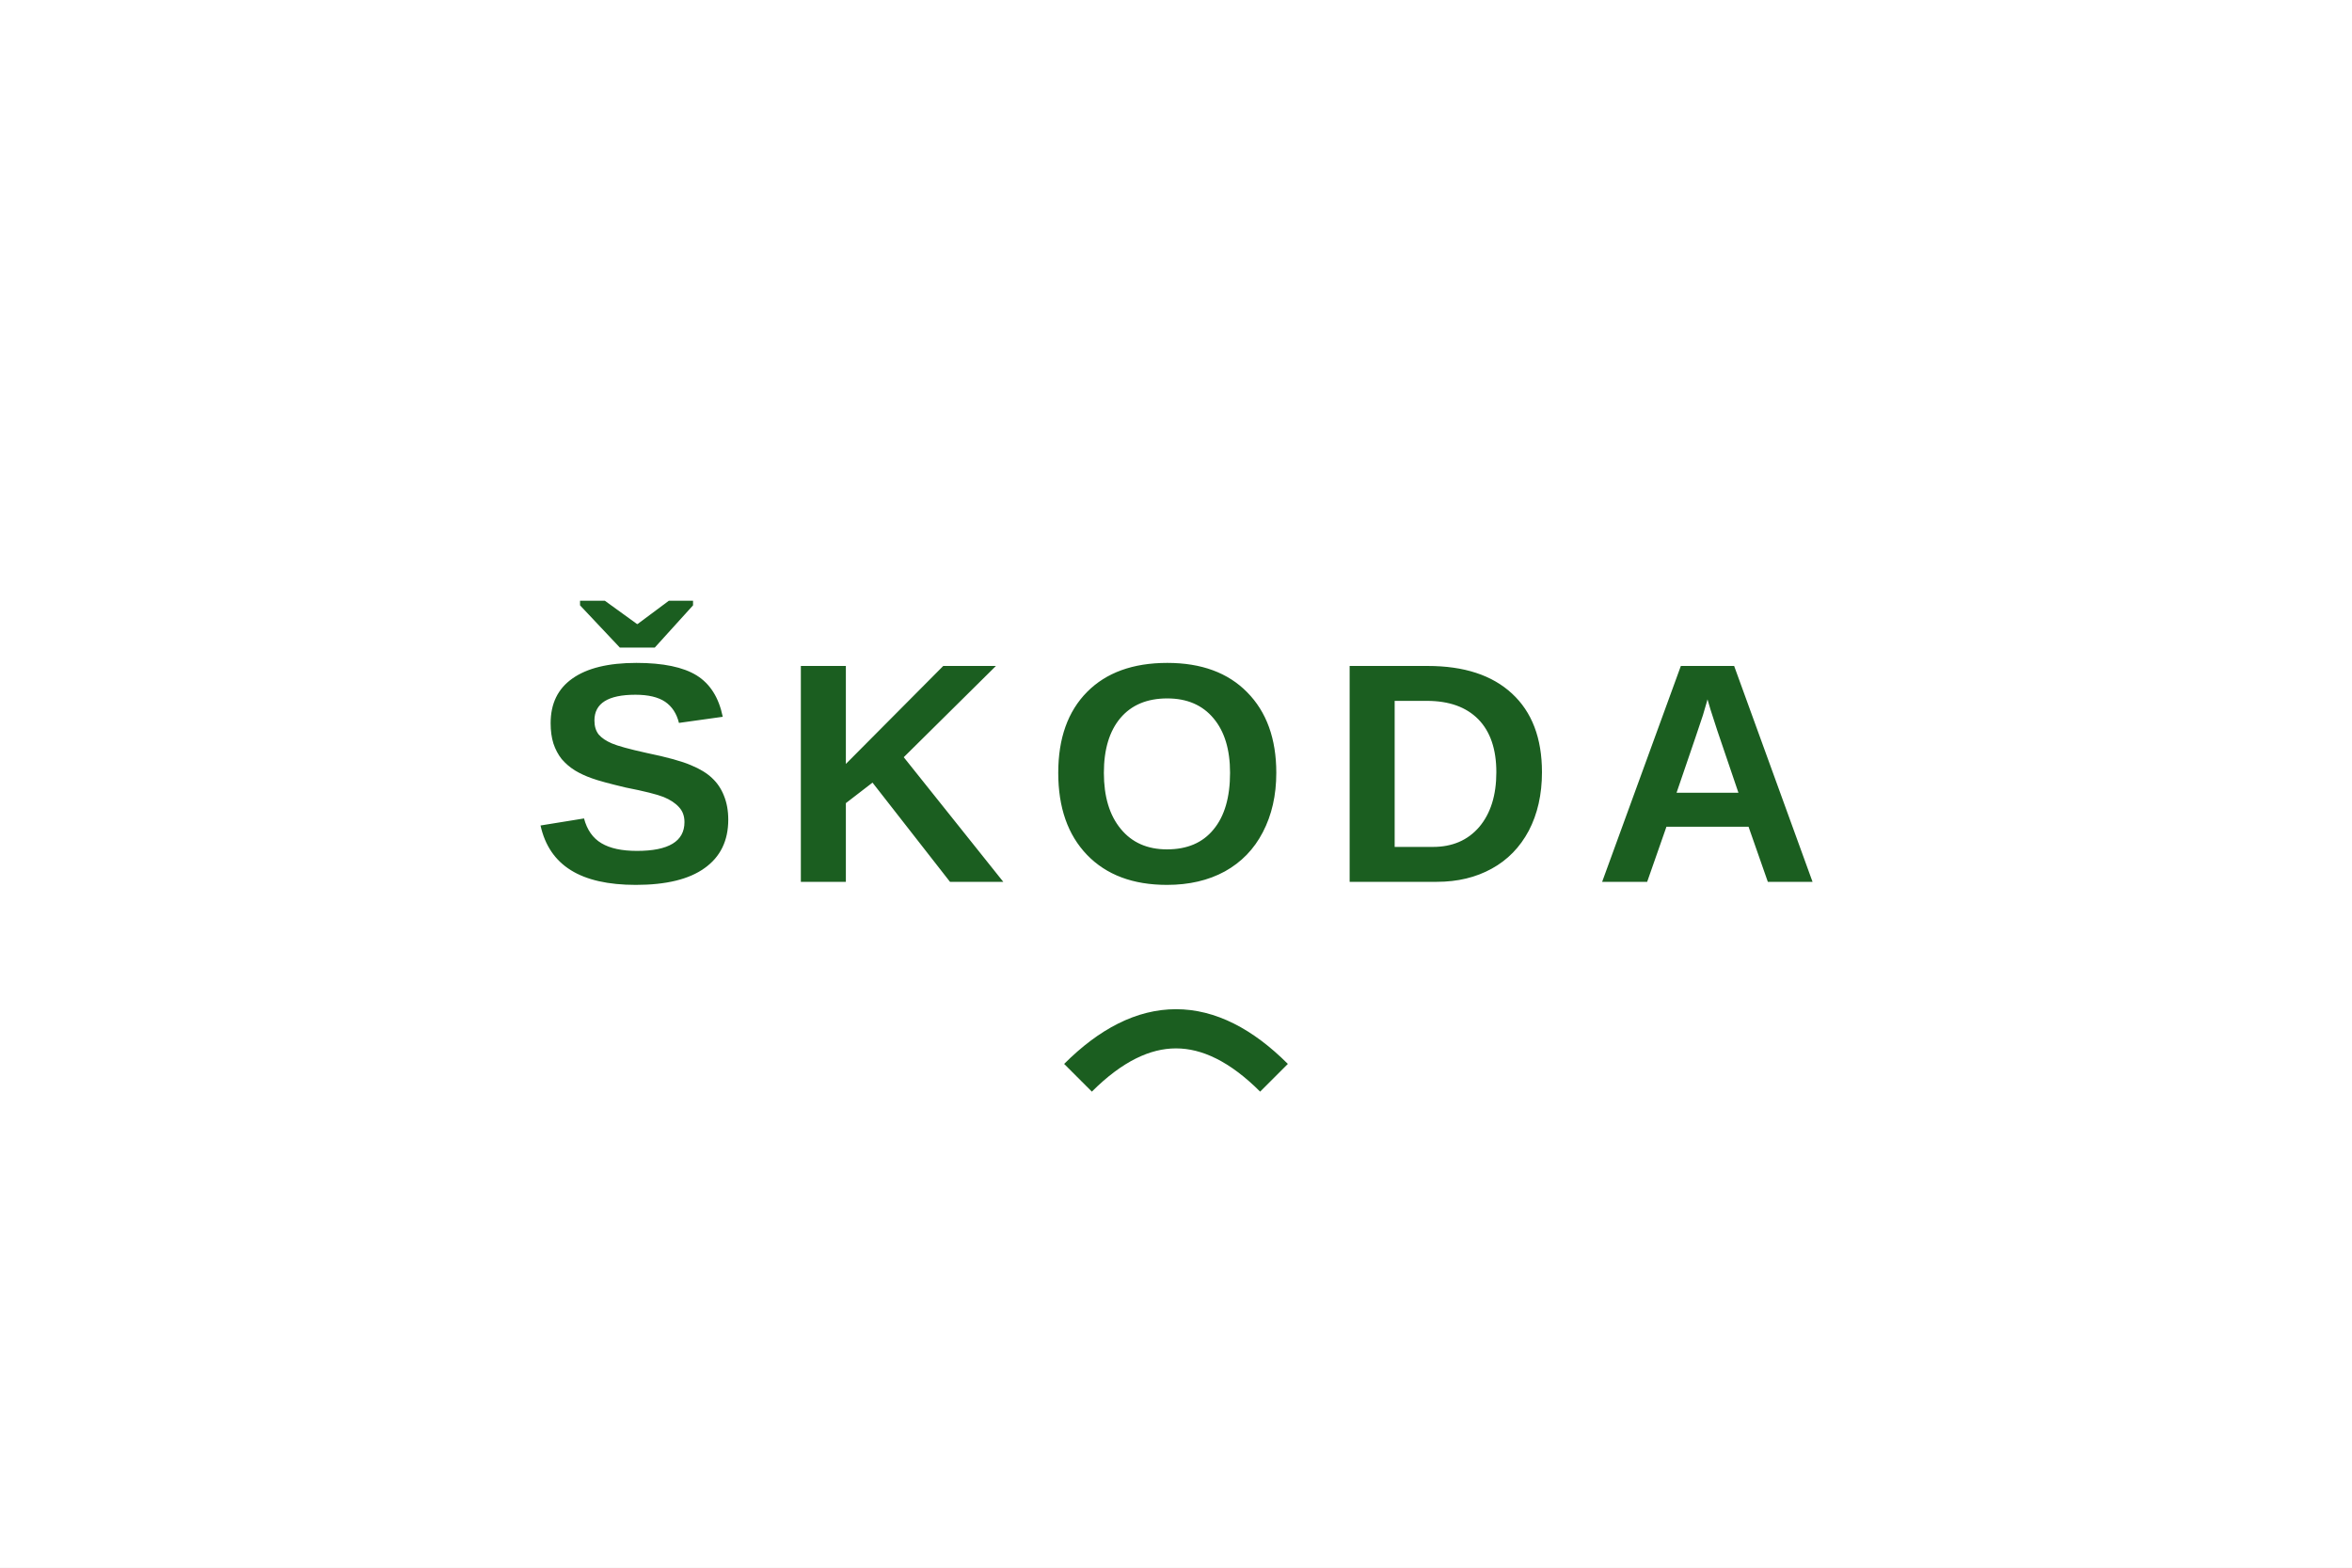
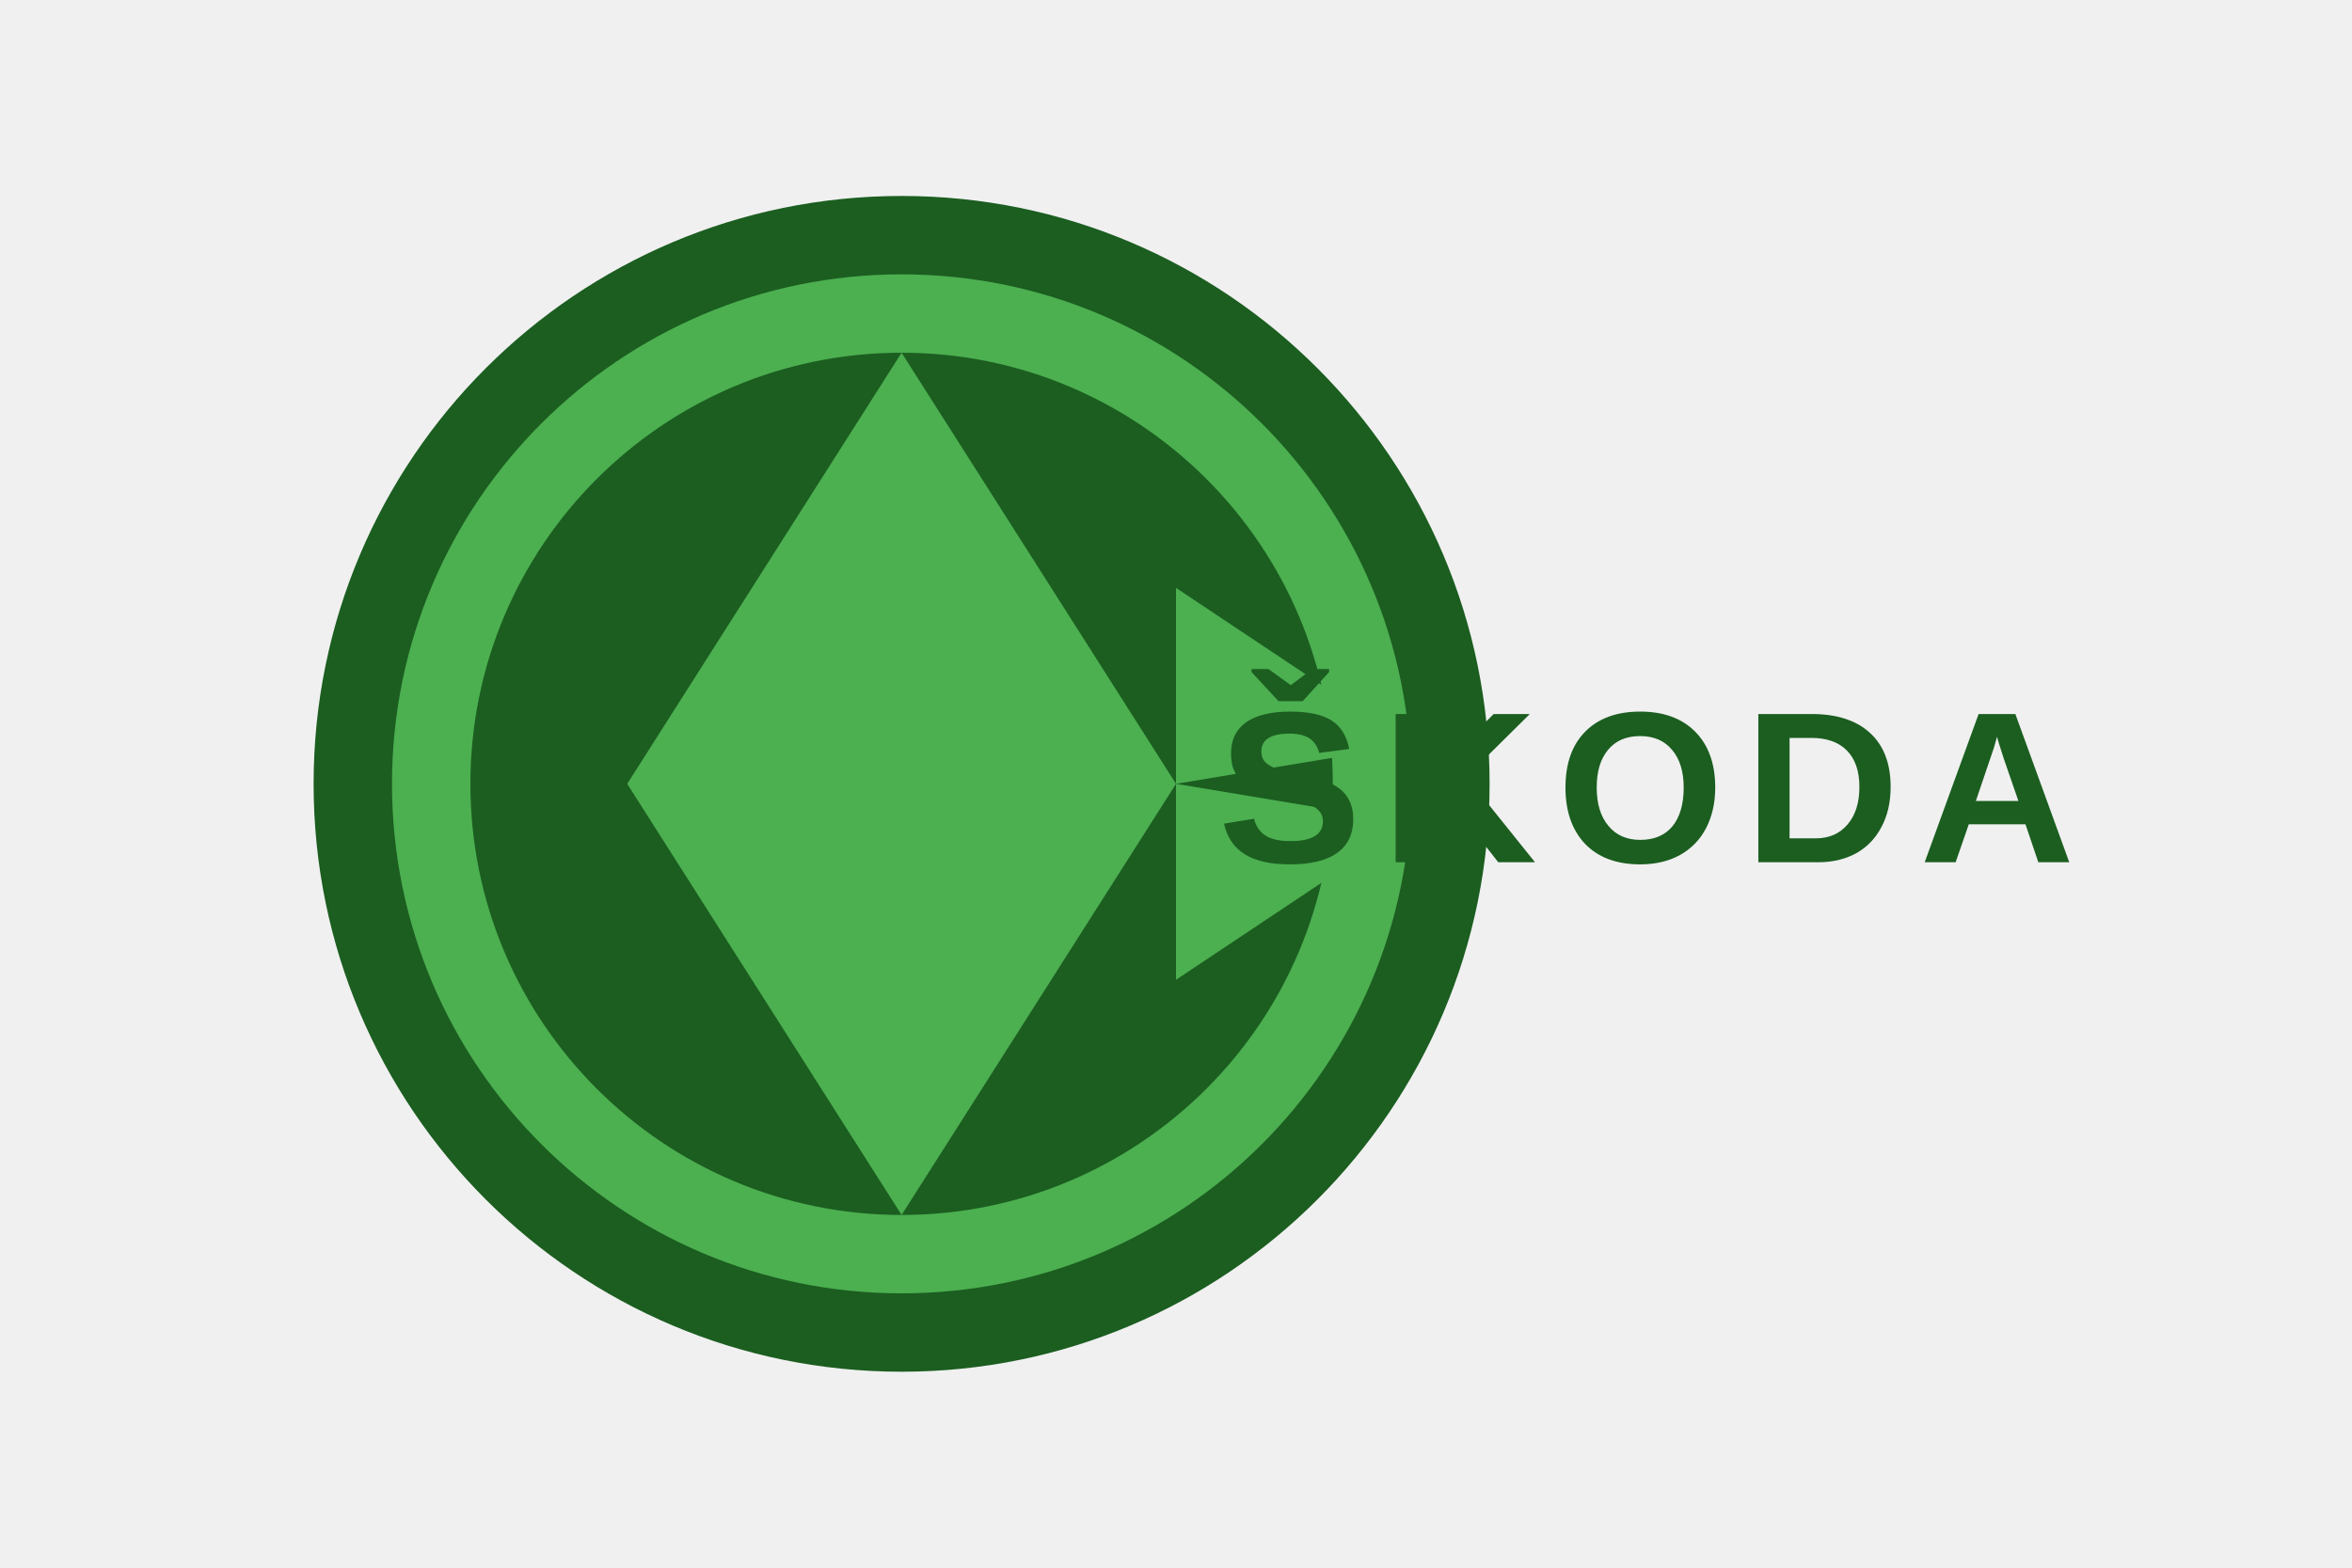
<svg xmlns="http://www.w3.org/2000/svg" viewBox="0 0 120 80">
-   <rect width="120" height="80" fill="white" />
-   <text x="60" y="45" font-family="Arial,sans-serif" font-size="16" font-weight="bold" fill="#1B5E20" text-anchor="middle" letter-spacing="2">ŠKODA</text>
-   <path d="M55 55 Q60 50 65 55" fill="none" stroke="#1B5E20" stroke-width="2" />
+   <circle cx="46" cy="40" r="30" fill="#1B5E20" />
+   <circle cx="46" cy="40" r="26" fill="#4CAF50" />
+   <circle cx="46" cy="40" r="22" fill="#1B5E20" />
+   <path d="M46,18 L60,40 L46,62 L32,40 Z" fill="#4CAF50" />
+   <path d="M60,30 L72,38 L60,40 Z" fill="#4CAF50" />
+   <path d="M60,50 L72,42 L60,40 Z" fill="#4CAF50" />
+   <text x="84" y="44" font-family="Arial,sans-serif" font-size="11" font-weight="bold" fill="#1B5E20" text-anchor="middle" letter-spacing="1">ŠKODA</text>
</svg>
